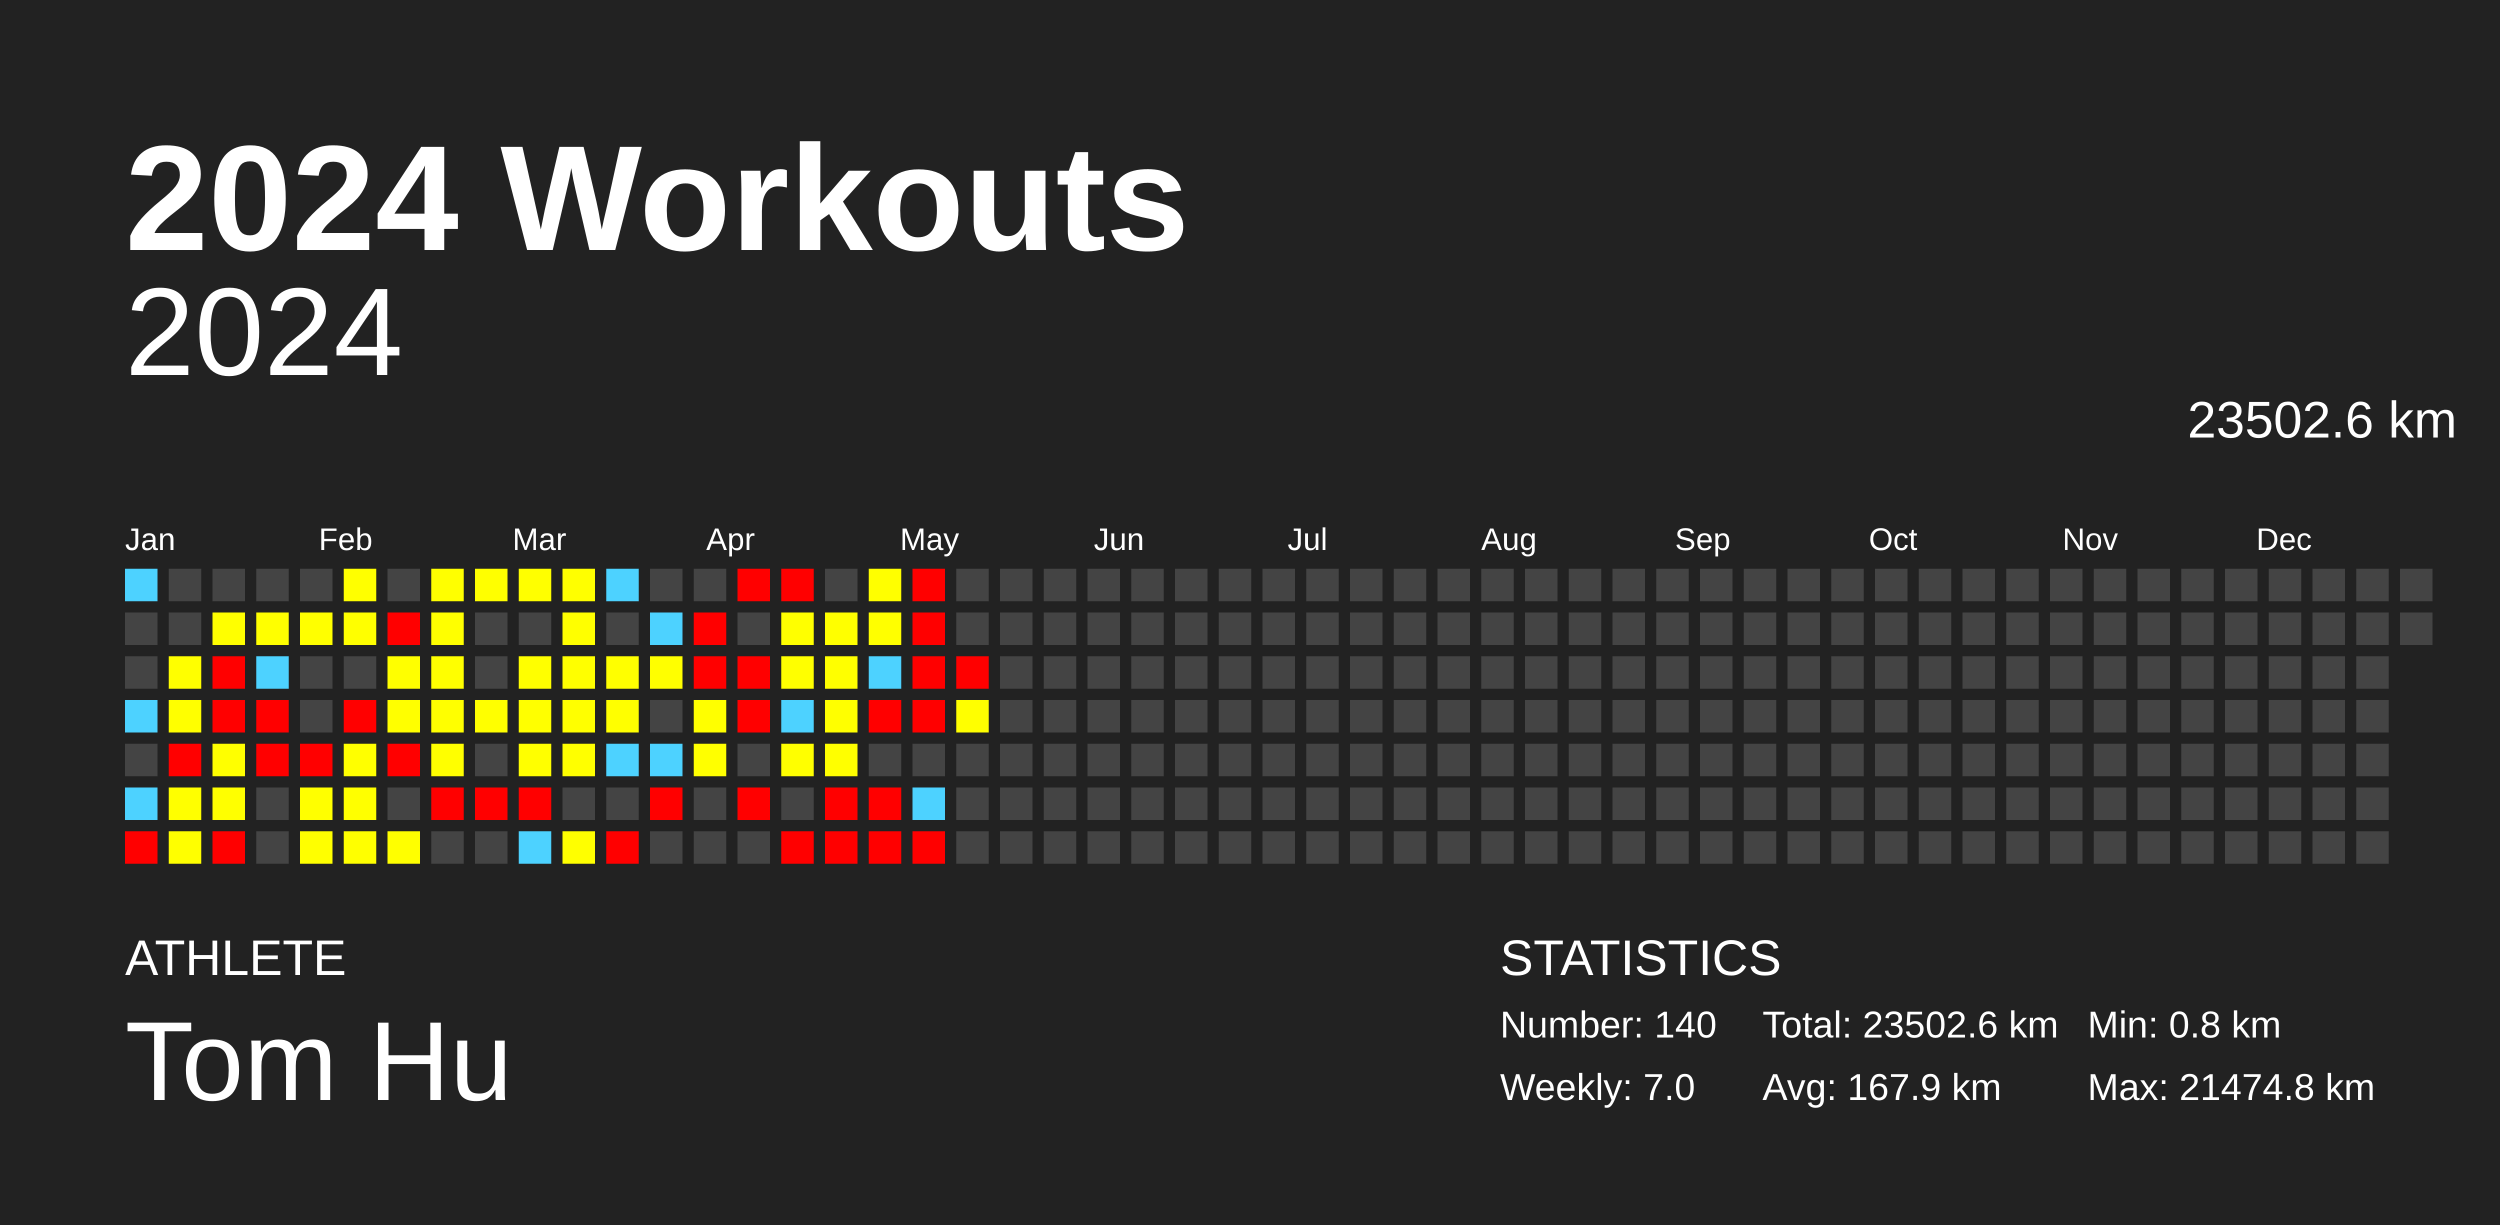
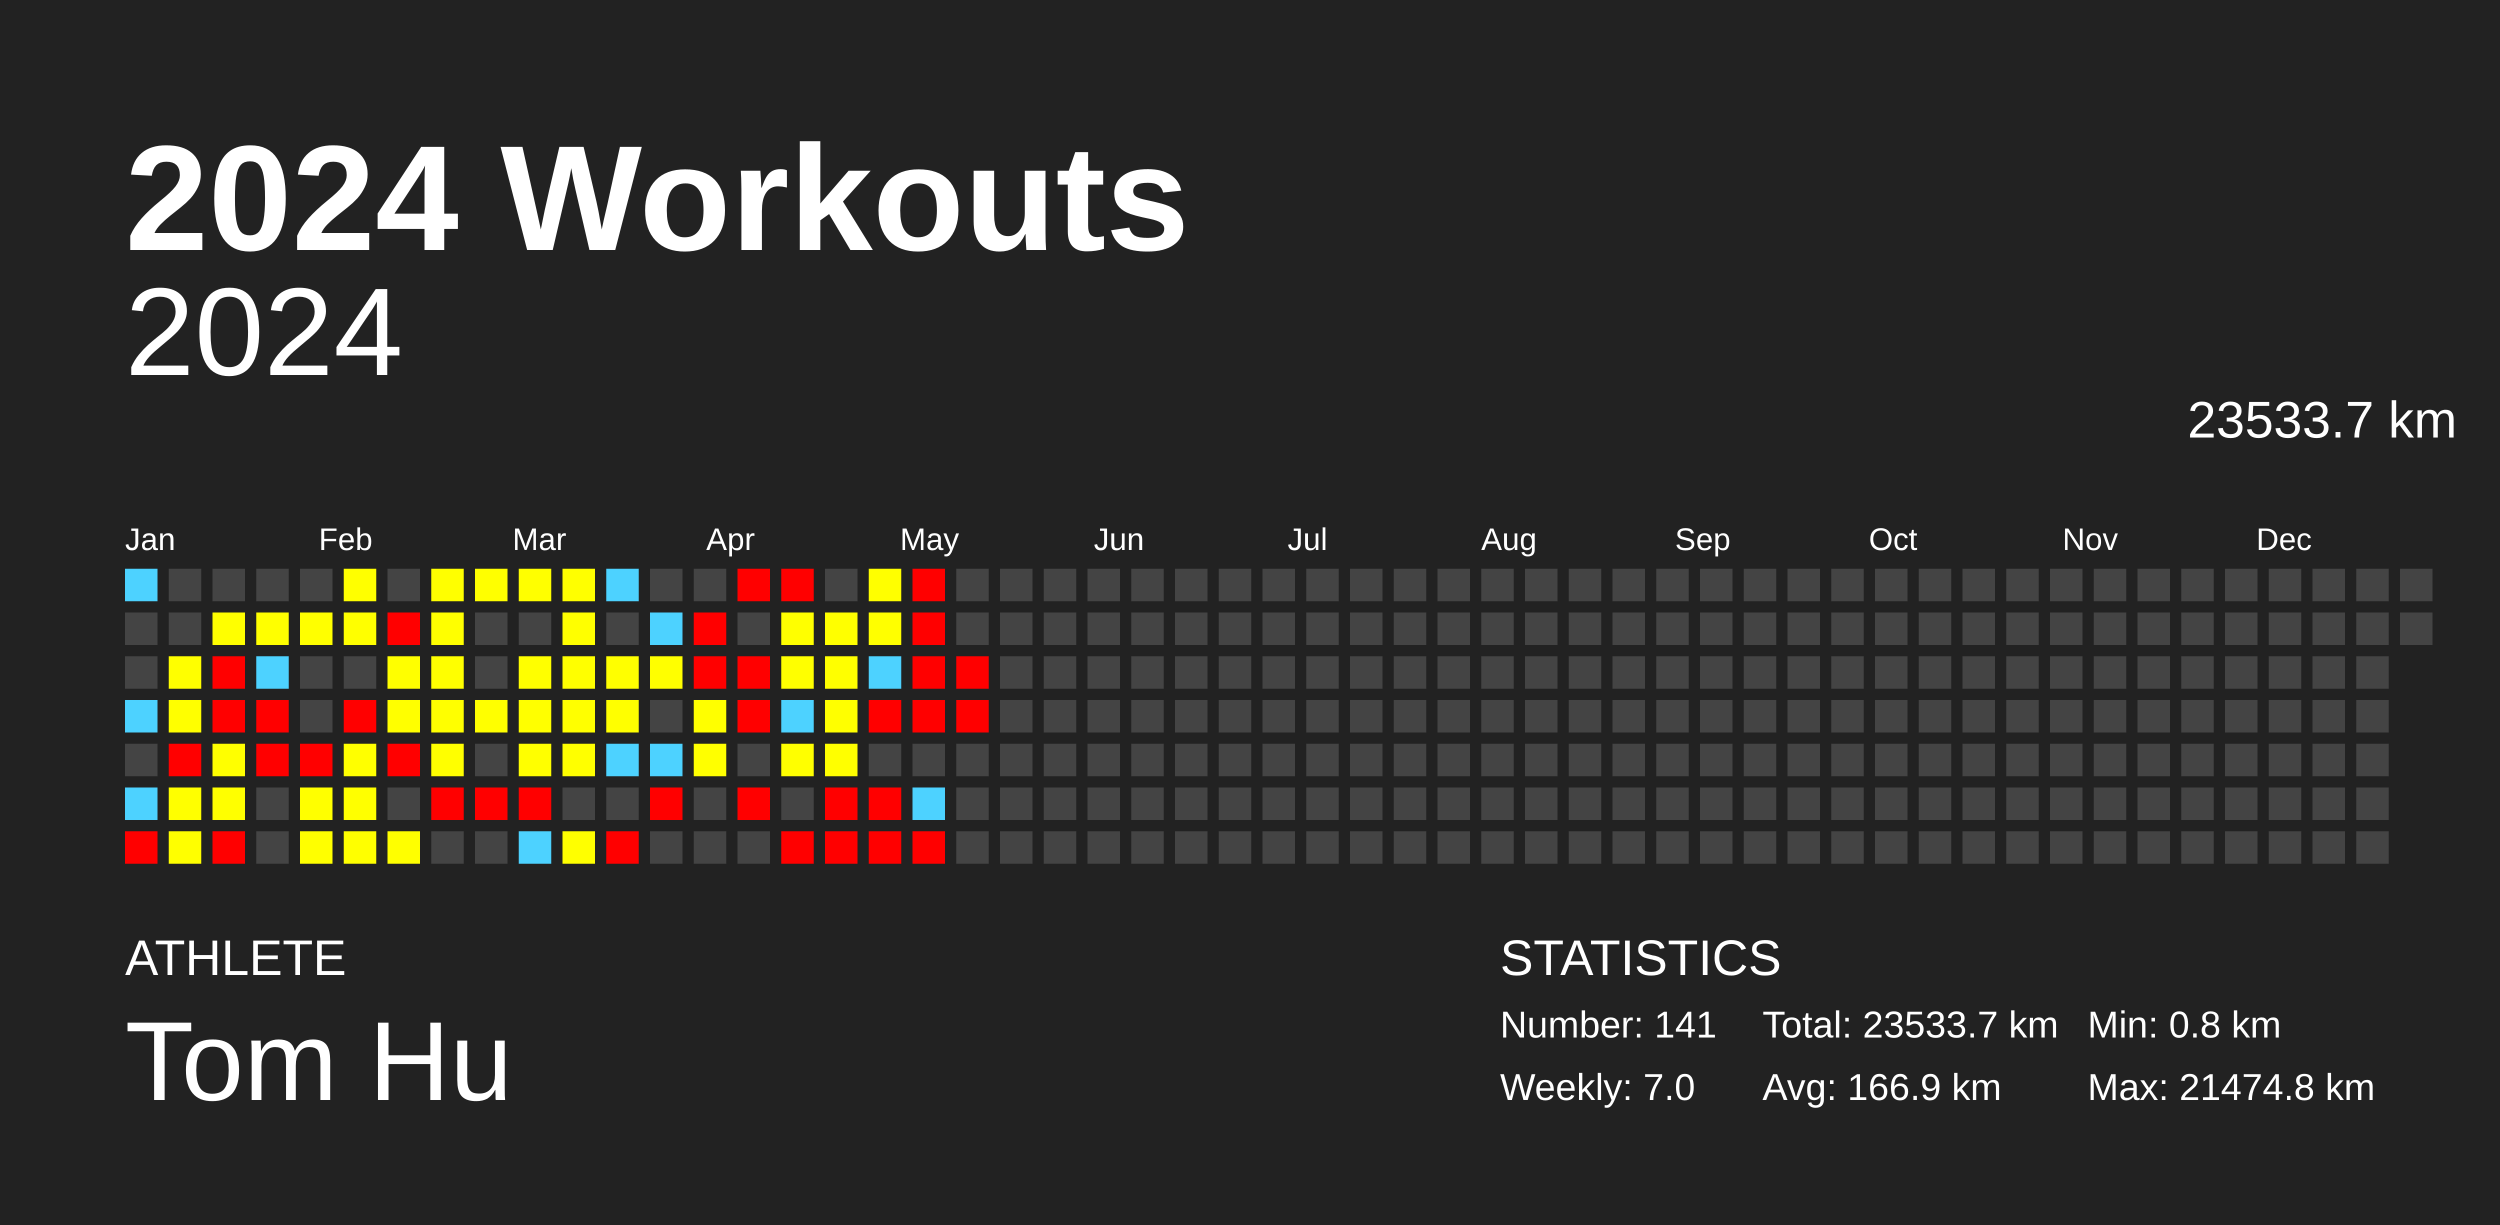
<svg xmlns="http://www.w3.org/2000/svg" baseProfile="full" height="98mm" version="1.1" viewBox="0,0,200,98" width="200mm">
  <defs />
  <rect fill="#222222" height="98" width="200" x="0" y="0" />
  <text fill="#FFFFFF" style="font-size:12px; font-family:Arial; font-weight:bold;" x="10" y="20">2024 Workouts</text>
  <text fill="#FFFFFF" style="font-size:4px; font-family:Arial" x="10" y="78">ATHLETE</text>
  <text fill="#FFFFFF" style="font-size:9px; font-family:Arial" x="10" y="88">Tom Hu</text>
  <text fill="#FFFFFF" style="font-size:4px; font-family:Arial" x="120" y="78">STATISTICS</text>
-   <text fill="#FFFFFF" style="font-size:3px; font-family:Arial" x="120" y="83">Number: 140</text>
+   <text fill="#FFFFFF" style="font-size:3px; font-family:Arial" x="120" y="83">Number: 141</text>
  <text fill="#FFFFFF" style="font-size:3px; font-family:Arial" x="120" y="88">Weekly: 7.0</text>
-   <text fill="#FFFFFF" style="font-size:3px; font-family:Arial" x="141" y="83">Total: 23502.6 km</text>
-   <text fill="#FFFFFF" style="font-size:3px; font-family:Arial" x="141" y="88">Avg: 167.9 km</text>
+   <text fill="#FFFFFF" style="font-size:3px; font-family:Arial" x="141" y="83">Total: 23533.7 km</text>
+   <text fill="#FFFFFF" style="font-size:3px; font-family:Arial" x="141" y="88">Avg: 166.9 km</text>
  <text fill="#FFFFFF" style="font-size:3px; font-family:Arial" x="167" y="83">Min: 0.8 km</text>
  <text fill="#FFFFFF" style="font-size:3px; font-family:Arial" x="167" y="88">Max: 21474.8 km</text>
  <text alignment-baseline="hanging" fill="#FFFFFF" style="font-size:10.0px; font-family:Arial;" x="10" y="30">2024</text>
-   <text alignment-baseline="hanging" fill="#FFFFFF" style="font-size:4.125px; font-family:Arial;" x="175" y="35">23502.6 km</text>
+   <text alignment-baseline="hanging" fill="#FFFFFF" style="font-size:4.125px; font-family:Arial;" x="175" y="35">23533.7 km</text>
  <text fill="#FFFFFF" style="font-size:2.5px; font-family:Arial" x="10.0" y="44">Jan</text>
  <text fill="#FFFFFF" style="font-size:2.5px; font-family:Arial" x="25.5" y="44">Feb</text>
  <text fill="#FFFFFF" style="font-size:2.5px; font-family:Arial" x="41.0" y="44">Mar</text>
  <text fill="#FFFFFF" style="font-size:2.5px; font-family:Arial" x="56.5" y="44">Apr</text>
  <text fill="#FFFFFF" style="font-size:2.5px; font-family:Arial" x="72.0" y="44">May</text>
  <text fill="#FFFFFF" style="font-size:2.5px; font-family:Arial" x="87.5" y="44">Jun</text>
  <text fill="#FFFFFF" style="font-size:2.5px; font-family:Arial" x="103.0" y="44">Jul</text>
  <text fill="#FFFFFF" style="font-size:2.5px; font-family:Arial" x="118.5" y="44">Aug</text>
  <text fill="#FFFFFF" style="font-size:2.5px; font-family:Arial" x="134.0" y="44">Sep</text>
  <text fill="#FFFFFF" style="font-size:2.5px; font-family:Arial" x="149.5" y="44">Oct</text>
  <text fill="#FFFFFF" style="font-size:2.5px; font-family:Arial" x="165.0" y="44">Nov</text>
  <text fill="#FFFFFF" style="font-size:2.5px; font-family:Arial" x="180.5" y="44">Dec</text>
  <rect fill="#4dd2ff" height="2.6" width="2.6" x="10.0" y="45.5" />
  <rect fill="#444444" height="2.6" width="2.6" x="10.0" y="49.0" />
  <rect fill="#444444" height="2.6" width="2.6" x="10.0" y="52.5" />
  <rect fill="#4dd2ff" height="2.6" width="2.6" x="10.0" y="56.0" />
  <rect fill="#444444" height="2.6" width="2.6" x="10.0" y="59.5" />
  <rect fill="#4dd2ff" height="2.6" width="2.6" x="10.0" y="63.0" />
  <rect fill="red" height="2.6" width="2.6" x="10.0" y="66.5" />
  <rect fill="#444444" height="2.6" width="2.6" x="13.5" y="45.5" />
  <rect fill="#444444" height="2.6" width="2.6" x="13.5" y="49.0" />
  <rect fill="#ffff00" height="2.6" width="2.6" x="13.5" y="52.5" />
  <rect fill="#ffff00" height="2.6" width="2.6" x="13.5" y="56.0" />
  <rect fill="red" height="2.6" width="2.6" x="13.5" y="59.5" />
  <rect fill="#ffff00" height="2.6" width="2.6" x="13.5" y="63.0" />
  <rect fill="#ffff00" height="2.6" width="2.6" x="13.5" y="66.5" />
  <rect fill="#444444" height="2.6" width="2.6" x="17.0" y="45.5" />
  <rect fill="#ffff00" height="2.6" width="2.6" x="17.0" y="49.0" />
  <rect fill="red" height="2.6" width="2.6" x="17.0" y="52.5" />
  <rect fill="red" height="2.6" width="2.6" x="17.0" y="56.0" />
  <rect fill="#ffff00" height="2.6" width="2.6" x="17.0" y="59.5" />
  <rect fill="#ffff00" height="2.6" width="2.6" x="17.0" y="63.0" />
  <rect fill="red" height="2.6" width="2.6" x="17.0" y="66.5" />
  <rect fill="#444444" height="2.6" width="2.6" x="20.5" y="45.5" />
  <rect fill="#ffff00" height="2.6" width="2.6" x="20.5" y="49.0" />
  <rect fill="#4dd2ff" height="2.6" width="2.6" x="20.5" y="52.5" />
  <rect fill="red" height="2.6" width="2.6" x="20.5" y="56.0" />
  <rect fill="red" height="2.6" width="2.6" x="20.5" y="59.5" />
  <rect fill="#444444" height="2.6" width="2.6" x="20.5" y="63.0" />
  <rect fill="#444444" height="2.6" width="2.6" x="20.5" y="66.5" />
  <rect fill="#444444" height="2.6" width="2.6" x="24.0" y="45.5" />
  <rect fill="#ffff00" height="2.6" width="2.6" x="24.0" y="49.0" />
  <rect fill="#444444" height="2.6" width="2.6" x="24.0" y="52.5" />
  <rect fill="#444444" height="2.6" width="2.6" x="24.0" y="56.0" />
  <rect fill="red" height="2.6" width="2.6" x="24.0" y="59.5" />
  <rect fill="#ffff00" height="2.6" width="2.6" x="24.0" y="63.0" />
  <rect fill="#ffff00" height="2.6" width="2.6" x="24.0" y="66.5" />
  <rect fill="#ffff00" height="2.6" width="2.6" x="27.5" y="45.5" />
  <rect fill="#ffff00" height="2.6" width="2.6" x="27.5" y="49.0" />
  <rect fill="#444444" height="2.6" width="2.6" x="27.5" y="52.5" />
  <rect fill="red" height="2.6" width="2.6" x="27.5" y="56.0" />
  <rect fill="#ffff00" height="2.6" width="2.6" x="27.5" y="59.5" />
  <rect fill="#ffff00" height="2.6" width="2.6" x="27.5" y="63.0" />
  <rect fill="#ffff00" height="2.6" width="2.6" x="27.5" y="66.5" />
  <rect fill="#444444" height="2.6" width="2.6" x="31.0" y="45.5" />
  <rect fill="red" height="2.6" width="2.6" x="31.0" y="49.0" />
  <rect fill="#ffff00" height="2.6" width="2.6" x="31.0" y="52.5" />
  <rect fill="#ffff00" height="2.6" width="2.6" x="31.0" y="56.0" />
  <rect fill="red" height="2.6" width="2.6" x="31.0" y="59.5" />
  <rect fill="#444444" height="2.6" width="2.6" x="31.0" y="63.0" />
  <rect fill="#ffff00" height="2.6" width="2.6" x="31.0" y="66.5" />
  <rect fill="#ffff00" height="2.6" width="2.6" x="34.5" y="45.5" />
  <rect fill="#ffff00" height="2.6" width="2.6" x="34.5" y="49.0" />
  <rect fill="#ffff00" height="2.6" width="2.6" x="34.5" y="52.5" />
  <rect fill="#ffff00" height="2.6" width="2.6" x="34.5" y="56.0" />
  <rect fill="#ffff00" height="2.6" width="2.6" x="34.5" y="59.5" />
  <rect fill="red" height="2.6" width="2.6" x="34.5" y="63.0" />
  <rect fill="#444444" height="2.6" width="2.6" x="34.5" y="66.5" />
  <rect fill="#ffff00" height="2.6" width="2.6" x="38.0" y="45.5" />
  <rect fill="#444444" height="2.6" width="2.6" x="38.0" y="49.0" />
  <rect fill="#444444" height="2.6" width="2.6" x="38.0" y="52.5" />
  <rect fill="#ffff00" height="2.6" width="2.6" x="38.0" y="56.0" />
  <rect fill="#444444" height="2.6" width="2.6" x="38.0" y="59.5" />
  <rect fill="red" height="2.6" width="2.6" x="38.0" y="63.0" />
  <rect fill="#444444" height="2.6" width="2.6" x="38.0" y="66.5" />
  <rect fill="#ffff00" height="2.6" width="2.6" x="41.5" y="45.5" />
  <rect fill="#444444" height="2.6" width="2.6" x="41.5" y="49.0" />
  <rect fill="#ffff00" height="2.6" width="2.6" x="41.5" y="52.5" />
  <rect fill="#ffff00" height="2.6" width="2.6" x="41.5" y="56.0" />
  <rect fill="#ffff00" height="2.6" width="2.6" x="41.5" y="59.5" />
  <rect fill="red" height="2.6" width="2.6" x="41.5" y="63.0" />
  <rect fill="#4dd2ff" height="2.6" width="2.6" x="41.5" y="66.5" />
  <rect fill="#ffff00" height="2.6" width="2.6" x="45.0" y="45.5" />
  <rect fill="#ffff00" height="2.6" width="2.6" x="45.0" y="49.0" />
  <rect fill="#ffff00" height="2.6" width="2.6" x="45.0" y="52.5" />
  <rect fill="#ffff00" height="2.6" width="2.6" x="45.0" y="56.0" />
  <rect fill="#ffff00" height="2.6" width="2.6" x="45.0" y="59.5" />
  <rect fill="#444444" height="2.6" width="2.6" x="45.0" y="63.0" />
  <rect fill="#ffff00" height="2.6" width="2.6" x="45.0" y="66.5" />
  <rect fill="#4dd2ff" height="2.6" width="2.6" x="48.5" y="45.5" />
  <rect fill="#444444" height="2.6" width="2.6" x="48.5" y="49.0" />
  <rect fill="#ffff00" height="2.6" width="2.6" x="48.5" y="52.5" />
  <rect fill="#ffff00" height="2.6" width="2.6" x="48.5" y="56.0" />
  <rect fill="#4dd2ff" height="2.6" width="2.6" x="48.5" y="59.5" />
  <rect fill="#444444" height="2.6" width="2.6" x="48.5" y="63.0" />
  <rect fill="red" height="2.6" width="2.6" x="48.5" y="66.5" />
  <rect fill="#444444" height="2.6" width="2.6" x="52.0" y="45.5" />
  <rect fill="#4dd2ff" height="2.6" width="2.6" x="52.0" y="49.0" />
  <rect fill="#ffff00" height="2.6" width="2.6" x="52.0" y="52.5" />
  <rect fill="#444444" height="2.6" width="2.6" x="52.0" y="56.0" />
  <rect fill="#4dd2ff" height="2.6" width="2.6" x="52.0" y="59.5" />
  <rect fill="red" height="2.6" width="2.6" x="52.0" y="63.0" />
  <rect fill="#444444" height="2.6" width="2.6" x="52.0" y="66.5" />
  <rect fill="#444444" height="2.6" width="2.6" x="55.5" y="45.5" />
  <rect fill="red" height="2.6" width="2.6" x="55.5" y="49.0" />
  <rect fill="red" height="2.6" width="2.6" x="55.5" y="52.5" />
  <rect fill="#ffff00" height="2.6" width="2.6" x="55.5" y="56.0" />
  <rect fill="#ffff00" height="2.6" width="2.6" x="55.5" y="59.5" />
  <rect fill="#444444" height="2.6" width="2.6" x="55.5" y="63.0" />
  <rect fill="#444444" height="2.6" width="2.6" x="55.5" y="66.5" />
  <rect fill="red" height="2.6" width="2.6" x="59.0" y="45.5" />
  <rect fill="#444444" height="2.6" width="2.6" x="59.0" y="49.0" />
  <rect fill="red" height="2.6" width="2.6" x="59.0" y="52.5" />
  <rect fill="red" height="2.6" width="2.6" x="59.0" y="56.0" />
  <rect fill="#444444" height="2.6" width="2.6" x="59.0" y="59.5" />
  <rect fill="red" height="2.6" width="2.6" x="59.0" y="63.0" />
  <rect fill="#444444" height="2.6" width="2.6" x="59.0" y="66.5" />
  <rect fill="red" height="2.6" width="2.6" x="62.5" y="45.5" />
  <rect fill="#ffff00" height="2.6" width="2.6" x="62.5" y="49.0" />
  <rect fill="#ffff00" height="2.6" width="2.6" x="62.5" y="52.5" />
  <rect fill="#4dd2ff" height="2.6" width="2.6" x="62.5" y="56.0" />
  <rect fill="#ffff00" height="2.6" width="2.6" x="62.5" y="59.5" />
  <rect fill="#444444" height="2.6" width="2.6" x="62.5" y="63.0" />
  <rect fill="red" height="2.6" width="2.6" x="62.5" y="66.5" />
  <rect fill="#444444" height="2.6" width="2.6" x="66.0" y="45.5" />
  <rect fill="#ffff00" height="2.6" width="2.6" x="66.0" y="49.0" />
  <rect fill="#ffff00" height="2.6" width="2.6" x="66.0" y="52.5" />
  <rect fill="#ffff00" height="2.6" width="2.6" x="66.0" y="56.0" />
  <rect fill="#ffff00" height="2.6" width="2.6" x="66.0" y="59.5" />
  <rect fill="red" height="2.6" width="2.6" x="66.0" y="63.0" />
  <rect fill="red" height="2.6" width="2.6" x="66.0" y="66.5" />
  <rect fill="#ffff00" height="2.6" width="2.6" x="69.5" y="45.5" />
  <rect fill="#ffff00" height="2.6" width="2.6" x="69.5" y="49.0" />
  <rect fill="#4dd2ff" height="2.6" width="2.6" x="69.5" y="52.5" />
  <rect fill="red" height="2.6" width="2.6" x="69.5" y="56.0" />
  <rect fill="#444444" height="2.6" width="2.6" x="69.5" y="59.5" />
  <rect fill="red" height="2.6" width="2.6" x="69.5" y="63.0" />
  <rect fill="red" height="2.6" width="2.6" x="69.5" y="66.5" />
  <rect fill="red" height="2.6" width="2.6" x="73.0" y="45.5" />
  <rect fill="red" height="2.6" width="2.6" x="73.0" y="49.0" />
  <rect fill="red" height="2.6" width="2.6" x="73.0" y="52.5" />
  <rect fill="red" height="2.6" width="2.6" x="73.0" y="56.0" />
  <rect fill="#444444" height="2.6" width="2.6" x="73.0" y="59.5" />
  <rect fill="#4dd2ff" height="2.6" width="2.6" x="73.0" y="63.0" />
  <rect fill="red" height="2.6" width="2.6" x="73.0" y="66.5" />
  <rect fill="#444444" height="2.6" width="2.6" x="76.5" y="45.5" />
  <rect fill="#444444" height="2.6" width="2.6" x="76.5" y="49.0" />
  <rect fill="red" height="2.6" width="2.6" x="76.5" y="52.5" />
-   <rect fill="#ffff00" height="2.6" width="2.6" x="76.5" y="56.0" />
+   <rect fill="red" height="2.6" width="2.6" x="76.5" y="56.0" />
  <rect fill="#444444" height="2.6" width="2.6" x="76.5" y="59.5" />
  <rect fill="#444444" height="2.6" width="2.6" x="76.5" y="63.0" />
  <rect fill="#444444" height="2.6" width="2.6" x="76.5" y="66.5" />
  <rect fill="#444444" height="2.6" width="2.6" x="80.0" y="45.5" />
  <rect fill="#444444" height="2.6" width="2.6" x="80.0" y="49.0" />
  <rect fill="#444444" height="2.6" width="2.6" x="80.0" y="52.5" />
  <rect fill="#444444" height="2.6" width="2.6" x="80.0" y="56.0" />
  <rect fill="#444444" height="2.6" width="2.6" x="80.0" y="59.5" />
  <rect fill="#444444" height="2.6" width="2.6" x="80.0" y="63.0" />
  <rect fill="#444444" height="2.6" width="2.6" x="80.0" y="66.5" />
  <rect fill="#444444" height="2.6" width="2.6" x="83.5" y="45.5" />
  <rect fill="#444444" height="2.6" width="2.6" x="83.5" y="49.0" />
  <rect fill="#444444" height="2.6" width="2.6" x="83.5" y="52.5" />
  <rect fill="#444444" height="2.6" width="2.6" x="83.5" y="56.0" />
  <rect fill="#444444" height="2.6" width="2.6" x="83.5" y="59.5" />
  <rect fill="#444444" height="2.6" width="2.6" x="83.5" y="63.0" />
  <rect fill="#444444" height="2.6" width="2.6" x="83.5" y="66.5" />
  <rect fill="#444444" height="2.6" width="2.6" x="87.0" y="45.5" />
  <rect fill="#444444" height="2.6" width="2.6" x="87.0" y="49.0" />
  <rect fill="#444444" height="2.6" width="2.6" x="87.0" y="52.5" />
  <rect fill="#444444" height="2.6" width="2.6" x="87.0" y="56.0" />
  <rect fill="#444444" height="2.6" width="2.6" x="87.0" y="59.5" />
  <rect fill="#444444" height="2.6" width="2.6" x="87.0" y="63.0" />
  <rect fill="#444444" height="2.6" width="2.6" x="87.0" y="66.5" />
  <rect fill="#444444" height="2.6" width="2.6" x="90.5" y="45.5" />
  <rect fill="#444444" height="2.6" width="2.6" x="90.5" y="49.0" />
  <rect fill="#444444" height="2.6" width="2.6" x="90.5" y="52.5" />
  <rect fill="#444444" height="2.6" width="2.6" x="90.5" y="56.0" />
  <rect fill="#444444" height="2.6" width="2.6" x="90.5" y="59.5" />
  <rect fill="#444444" height="2.6" width="2.6" x="90.5" y="63.0" />
  <rect fill="#444444" height="2.6" width="2.6" x="90.5" y="66.5" />
  <rect fill="#444444" height="2.6" width="2.6" x="94.0" y="45.5" />
  <rect fill="#444444" height="2.6" width="2.6" x="94.0" y="49.0" />
  <rect fill="#444444" height="2.6" width="2.6" x="94.0" y="52.5" />
  <rect fill="#444444" height="2.6" width="2.6" x="94.0" y="56.0" />
  <rect fill="#444444" height="2.6" width="2.6" x="94.0" y="59.5" />
  <rect fill="#444444" height="2.6" width="2.6" x="94.0" y="63.0" />
  <rect fill="#444444" height="2.6" width="2.6" x="94.0" y="66.5" />
  <rect fill="#444444" height="2.6" width="2.6" x="97.5" y="45.5" />
  <rect fill="#444444" height="2.6" width="2.6" x="97.5" y="49.0" />
  <rect fill="#444444" height="2.6" width="2.6" x="97.5" y="52.5" />
  <rect fill="#444444" height="2.6" width="2.6" x="97.5" y="56.0" />
  <rect fill="#444444" height="2.6" width="2.6" x="97.5" y="59.5" />
  <rect fill="#444444" height="2.6" width="2.6" x="97.5" y="63.0" />
  <rect fill="#444444" height="2.6" width="2.6" x="97.5" y="66.5" />
  <rect fill="#444444" height="2.6" width="2.6" x="101.0" y="45.5" />
  <rect fill="#444444" height="2.6" width="2.6" x="101.0" y="49.0" />
  <rect fill="#444444" height="2.6" width="2.6" x="101.0" y="52.5" />
  <rect fill="#444444" height="2.6" width="2.6" x="101.0" y="56.0" />
  <rect fill="#444444" height="2.6" width="2.6" x="101.0" y="59.5" />
  <rect fill="#444444" height="2.6" width="2.6" x="101.0" y="63.0" />
  <rect fill="#444444" height="2.6" width="2.6" x="101.0" y="66.5" />
  <rect fill="#444444" height="2.6" width="2.6" x="104.5" y="45.5" />
  <rect fill="#444444" height="2.6" width="2.6" x="104.5" y="49.0" />
  <rect fill="#444444" height="2.6" width="2.6" x="104.5" y="52.5" />
  <rect fill="#444444" height="2.6" width="2.6" x="104.5" y="56.0" />
  <rect fill="#444444" height="2.6" width="2.6" x="104.5" y="59.5" />
  <rect fill="#444444" height="2.6" width="2.6" x="104.5" y="63.0" />
  <rect fill="#444444" height="2.6" width="2.6" x="104.5" y="66.5" />
  <rect fill="#444444" height="2.6" width="2.6" x="108.0" y="45.5" />
  <rect fill="#444444" height="2.6" width="2.6" x="108.0" y="49.0" />
  <rect fill="#444444" height="2.6" width="2.6" x="108.0" y="52.5" />
  <rect fill="#444444" height="2.6" width="2.6" x="108.0" y="56.0" />
  <rect fill="#444444" height="2.6" width="2.6" x="108.0" y="59.5" />
  <rect fill="#444444" height="2.6" width="2.6" x="108.0" y="63.0" />
  <rect fill="#444444" height="2.6" width="2.6" x="108.0" y="66.5" />
  <rect fill="#444444" height="2.6" width="2.6" x="111.5" y="45.5" />
  <rect fill="#444444" height="2.6" width="2.6" x="111.5" y="49.0" />
  <rect fill="#444444" height="2.6" width="2.6" x="111.5" y="52.5" />
  <rect fill="#444444" height="2.6" width="2.6" x="111.5" y="56.0" />
  <rect fill="#444444" height="2.6" width="2.6" x="111.5" y="59.5" />
  <rect fill="#444444" height="2.6" width="2.6" x="111.5" y="63.0" />
  <rect fill="#444444" height="2.6" width="2.6" x="111.5" y="66.5" />
  <rect fill="#444444" height="2.6" width="2.6" x="115.0" y="45.5" />
  <rect fill="#444444" height="2.6" width="2.6" x="115.0" y="49.0" />
  <rect fill="#444444" height="2.6" width="2.6" x="115.0" y="52.5" />
  <rect fill="#444444" height="2.6" width="2.6" x="115.0" y="56.0" />
  <rect fill="#444444" height="2.6" width="2.6" x="115.0" y="59.5" />
  <rect fill="#444444" height="2.6" width="2.6" x="115.0" y="63.0" />
  <rect fill="#444444" height="2.6" width="2.6" x="115.0" y="66.5" />
  <rect fill="#444444" height="2.6" width="2.6" x="118.5" y="45.5" />
  <rect fill="#444444" height="2.6" width="2.6" x="118.5" y="49.0" />
  <rect fill="#444444" height="2.6" width="2.6" x="118.5" y="52.5" />
  <rect fill="#444444" height="2.6" width="2.6" x="118.5" y="56.0" />
  <rect fill="#444444" height="2.6" width="2.6" x="118.5" y="59.5" />
  <rect fill="#444444" height="2.6" width="2.6" x="118.5" y="63.0" />
  <rect fill="#444444" height="2.6" width="2.6" x="118.5" y="66.5" />
  <rect fill="#444444" height="2.6" width="2.6" x="122.0" y="45.5" />
  <rect fill="#444444" height="2.6" width="2.6" x="122.0" y="49.0" />
  <rect fill="#444444" height="2.6" width="2.6" x="122.0" y="52.5" />
  <rect fill="#444444" height="2.6" width="2.6" x="122.0" y="56.0" />
  <rect fill="#444444" height="2.6" width="2.6" x="122.0" y="59.5" />
  <rect fill="#444444" height="2.6" width="2.6" x="122.0" y="63.0" />
  <rect fill="#444444" height="2.6" width="2.6" x="122.0" y="66.5" />
  <rect fill="#444444" height="2.6" width="2.6" x="125.5" y="45.5" />
  <rect fill="#444444" height="2.6" width="2.6" x="125.5" y="49.0" />
  <rect fill="#444444" height="2.6" width="2.6" x="125.5" y="52.5" />
  <rect fill="#444444" height="2.6" width="2.6" x="125.5" y="56.0" />
  <rect fill="#444444" height="2.6" width="2.6" x="125.5" y="59.5" />
  <rect fill="#444444" height="2.6" width="2.6" x="125.5" y="63.0" />
  <rect fill="#444444" height="2.6" width="2.6" x="125.5" y="66.5" />
  <rect fill="#444444" height="2.6" width="2.6" x="129.0" y="45.5" />
  <rect fill="#444444" height="2.6" width="2.6" x="129.0" y="49.0" />
  <rect fill="#444444" height="2.6" width="2.6" x="129.0" y="52.5" />
  <rect fill="#444444" height="2.6" width="2.6" x="129.0" y="56.0" />
  <rect fill="#444444" height="2.6" width="2.6" x="129.0" y="59.5" />
  <rect fill="#444444" height="2.6" width="2.6" x="129.0" y="63.0" />
  <rect fill="#444444" height="2.6" width="2.6" x="129.0" y="66.5" />
  <rect fill="#444444" height="2.6" width="2.6" x="132.5" y="45.5" />
  <rect fill="#444444" height="2.6" width="2.6" x="132.5" y="49.0" />
  <rect fill="#444444" height="2.6" width="2.6" x="132.5" y="52.5" />
  <rect fill="#444444" height="2.6" width="2.6" x="132.5" y="56.0" />
  <rect fill="#444444" height="2.6" width="2.6" x="132.5" y="59.5" />
  <rect fill="#444444" height="2.6" width="2.6" x="132.5" y="63.0" />
  <rect fill="#444444" height="2.6" width="2.6" x="132.5" y="66.5" />
  <rect fill="#444444" height="2.6" width="2.6" x="136.0" y="45.5" />
  <rect fill="#444444" height="2.6" width="2.6" x="136.0" y="49.0" />
  <rect fill="#444444" height="2.6" width="2.6" x="136.0" y="52.5" />
  <rect fill="#444444" height="2.6" width="2.6" x="136.0" y="56.0" />
  <rect fill="#444444" height="2.6" width="2.6" x="136.0" y="59.5" />
  <rect fill="#444444" height="2.6" width="2.6" x="136.0" y="63.0" />
  <rect fill="#444444" height="2.6" width="2.6" x="136.0" y="66.5" />
  <rect fill="#444444" height="2.6" width="2.6" x="139.5" y="45.5" />
  <rect fill="#444444" height="2.6" width="2.6" x="139.5" y="49.0" />
  <rect fill="#444444" height="2.6" width="2.6" x="139.5" y="52.5" />
  <rect fill="#444444" height="2.6" width="2.6" x="139.5" y="56.0" />
  <rect fill="#444444" height="2.6" width="2.6" x="139.5" y="59.5" />
  <rect fill="#444444" height="2.6" width="2.6" x="139.5" y="63.0" />
  <rect fill="#444444" height="2.6" width="2.6" x="139.5" y="66.5" />
  <rect fill="#444444" height="2.6" width="2.6" x="143.0" y="45.5" />
  <rect fill="#444444" height="2.6" width="2.6" x="143.0" y="49.0" />
  <rect fill="#444444" height="2.6" width="2.6" x="143.0" y="52.5" />
  <rect fill="#444444" height="2.6" width="2.6" x="143.0" y="56.0" />
  <rect fill="#444444" height="2.6" width="2.6" x="143.0" y="59.5" />
  <rect fill="#444444" height="2.6" width="2.6" x="143.0" y="63.0" />
  <rect fill="#444444" height="2.6" width="2.6" x="143.0" y="66.5" />
  <rect fill="#444444" height="2.6" width="2.6" x="146.5" y="45.5" />
  <rect fill="#444444" height="2.6" width="2.6" x="146.5" y="49.0" />
  <rect fill="#444444" height="2.6" width="2.6" x="146.5" y="52.5" />
  <rect fill="#444444" height="2.6" width="2.6" x="146.5" y="56.0" />
  <rect fill="#444444" height="2.6" width="2.6" x="146.5" y="59.5" />
  <rect fill="#444444" height="2.6" width="2.6" x="146.5" y="63.0" />
  <rect fill="#444444" height="2.6" width="2.6" x="146.5" y="66.5" />
  <rect fill="#444444" height="2.6" width="2.6" x="150.0" y="45.5" />
  <rect fill="#444444" height="2.6" width="2.6" x="150.0" y="49.0" />
  <rect fill="#444444" height="2.6" width="2.6" x="150.0" y="52.5" />
  <rect fill="#444444" height="2.6" width="2.6" x="150.0" y="56.0" />
  <rect fill="#444444" height="2.6" width="2.6" x="150.0" y="59.5" />
  <rect fill="#444444" height="2.6" width="2.6" x="150.0" y="63.0" />
  <rect fill="#444444" height="2.6" width="2.6" x="150.0" y="66.5" />
  <rect fill="#444444" height="2.6" width="2.6" x="153.5" y="45.5" />
  <rect fill="#444444" height="2.6" width="2.6" x="153.5" y="49.0" />
  <rect fill="#444444" height="2.6" width="2.6" x="153.5" y="52.5" />
  <rect fill="#444444" height="2.6" width="2.6" x="153.5" y="56.0" />
  <rect fill="#444444" height="2.6" width="2.6" x="153.5" y="59.5" />
  <rect fill="#444444" height="2.6" width="2.6" x="153.5" y="63.0" />
  <rect fill="#444444" height="2.6" width="2.6" x="153.5" y="66.5" />
  <rect fill="#444444" height="2.6" width="2.6" x="157.0" y="45.5" />
  <rect fill="#444444" height="2.6" width="2.6" x="157.0" y="49.0" />
  <rect fill="#444444" height="2.6" width="2.6" x="157.0" y="52.5" />
  <rect fill="#444444" height="2.6" width="2.6" x="157.0" y="56.0" />
  <rect fill="#444444" height="2.6" width="2.6" x="157.0" y="59.5" />
  <rect fill="#444444" height="2.6" width="2.6" x="157.0" y="63.0" />
  <rect fill="#444444" height="2.6" width="2.6" x="157.0" y="66.5" />
  <rect fill="#444444" height="2.6" width="2.6" x="160.5" y="45.5" />
  <rect fill="#444444" height="2.6" width="2.6" x="160.5" y="49.0" />
  <rect fill="#444444" height="2.6" width="2.6" x="160.5" y="52.5" />
  <rect fill="#444444" height="2.6" width="2.6" x="160.5" y="56.0" />
  <rect fill="#444444" height="2.6" width="2.6" x="160.5" y="59.5" />
  <rect fill="#444444" height="2.6" width="2.6" x="160.5" y="63.0" />
  <rect fill="#444444" height="2.6" width="2.6" x="160.5" y="66.5" />
  <rect fill="#444444" height="2.6" width="2.6" x="164.0" y="45.5" />
  <rect fill="#444444" height="2.6" width="2.6" x="164.0" y="49.0" />
  <rect fill="#444444" height="2.6" width="2.6" x="164.0" y="52.5" />
  <rect fill="#444444" height="2.6" width="2.6" x="164.0" y="56.0" />
  <rect fill="#444444" height="2.6" width="2.6" x="164.0" y="59.5" />
  <rect fill="#444444" height="2.6" width="2.6" x="164.0" y="63.0" />
  <rect fill="#444444" height="2.6" width="2.6" x="164.0" y="66.5" />
  <rect fill="#444444" height="2.6" width="2.6" x="167.5" y="45.5" />
  <rect fill="#444444" height="2.6" width="2.6" x="167.5" y="49.0" />
  <rect fill="#444444" height="2.6" width="2.6" x="167.5" y="52.5" />
  <rect fill="#444444" height="2.6" width="2.6" x="167.5" y="56.0" />
  <rect fill="#444444" height="2.6" width="2.6" x="167.5" y="59.5" />
  <rect fill="#444444" height="2.6" width="2.6" x="167.5" y="63.0" />
  <rect fill="#444444" height="2.6" width="2.6" x="167.5" y="66.5" />
  <rect fill="#444444" height="2.6" width="2.6" x="171.0" y="45.5" />
  <rect fill="#444444" height="2.6" width="2.6" x="171.0" y="49.0" />
  <rect fill="#444444" height="2.6" width="2.6" x="171.0" y="52.5" />
  <rect fill="#444444" height="2.6" width="2.6" x="171.0" y="56.0" />
  <rect fill="#444444" height="2.6" width="2.6" x="171.0" y="59.5" />
  <rect fill="#444444" height="2.6" width="2.6" x="171.0" y="63.0" />
  <rect fill="#444444" height="2.6" width="2.6" x="171.0" y="66.5" />
  <rect fill="#444444" height="2.6" width="2.6" x="174.5" y="45.5" />
  <rect fill="#444444" height="2.6" width="2.6" x="174.5" y="49.0" />
  <rect fill="#444444" height="2.6" width="2.6" x="174.5" y="52.5" />
  <rect fill="#444444" height="2.6" width="2.6" x="174.5" y="56.0" />
  <rect fill="#444444" height="2.6" width="2.6" x="174.5" y="59.5" />
  <rect fill="#444444" height="2.6" width="2.6" x="174.5" y="63.0" />
  <rect fill="#444444" height="2.6" width="2.6" x="174.5" y="66.5" />
  <rect fill="#444444" height="2.6" width="2.6" x="178.0" y="45.5" />
  <rect fill="#444444" height="2.6" width="2.6" x="178.0" y="49.0" />
  <rect fill="#444444" height="2.6" width="2.6" x="178.0" y="52.5" />
  <rect fill="#444444" height="2.6" width="2.6" x="178.0" y="56.0" />
  <rect fill="#444444" height="2.6" width="2.6" x="178.0" y="59.5" />
  <rect fill="#444444" height="2.6" width="2.6" x="178.0" y="63.0" />
  <rect fill="#444444" height="2.6" width="2.6" x="178.0" y="66.5" />
  <rect fill="#444444" height="2.6" width="2.6" x="181.5" y="45.5" />
  <rect fill="#444444" height="2.6" width="2.6" x="181.5" y="49.0" />
  <rect fill="#444444" height="2.6" width="2.6" x="181.5" y="52.5" />
  <rect fill="#444444" height="2.6" width="2.6" x="181.5" y="56.0" />
  <rect fill="#444444" height="2.6" width="2.6" x="181.5" y="59.5" />
  <rect fill="#444444" height="2.6" width="2.6" x="181.5" y="63.0" />
  <rect fill="#444444" height="2.6" width="2.6" x="181.5" y="66.5" />
  <rect fill="#444444" height="2.6" width="2.6" x="185.0" y="45.5" />
  <rect fill="#444444" height="2.6" width="2.6" x="185.0" y="49.0" />
  <rect fill="#444444" height="2.6" width="2.6" x="185.0" y="52.5" />
  <rect fill="#444444" height="2.6" width="2.6" x="185.0" y="56.0" />
  <rect fill="#444444" height="2.6" width="2.6" x="185.0" y="59.5" />
  <rect fill="#444444" height="2.6" width="2.6" x="185.0" y="63.0" />
  <rect fill="#444444" height="2.6" width="2.6" x="185.0" y="66.5" />
  <rect fill="#444444" height="2.6" width="2.6" x="188.5" y="45.5" />
  <rect fill="#444444" height="2.6" width="2.6" x="188.5" y="49.0" />
  <rect fill="#444444" height="2.6" width="2.6" x="188.5" y="52.5" />
  <rect fill="#444444" height="2.6" width="2.6" x="188.5" y="56.0" />
  <rect fill="#444444" height="2.6" width="2.6" x="188.5" y="59.5" />
  <rect fill="#444444" height="2.6" width="2.6" x="188.5" y="63.0" />
  <rect fill="#444444" height="2.6" width="2.6" x="188.5" y="66.5" />
  <rect fill="#444444" height="2.6" width="2.6" x="192.0" y="45.5" />
  <rect fill="#444444" height="2.6" width="2.6" x="192.0" y="49.0" />
</svg>
